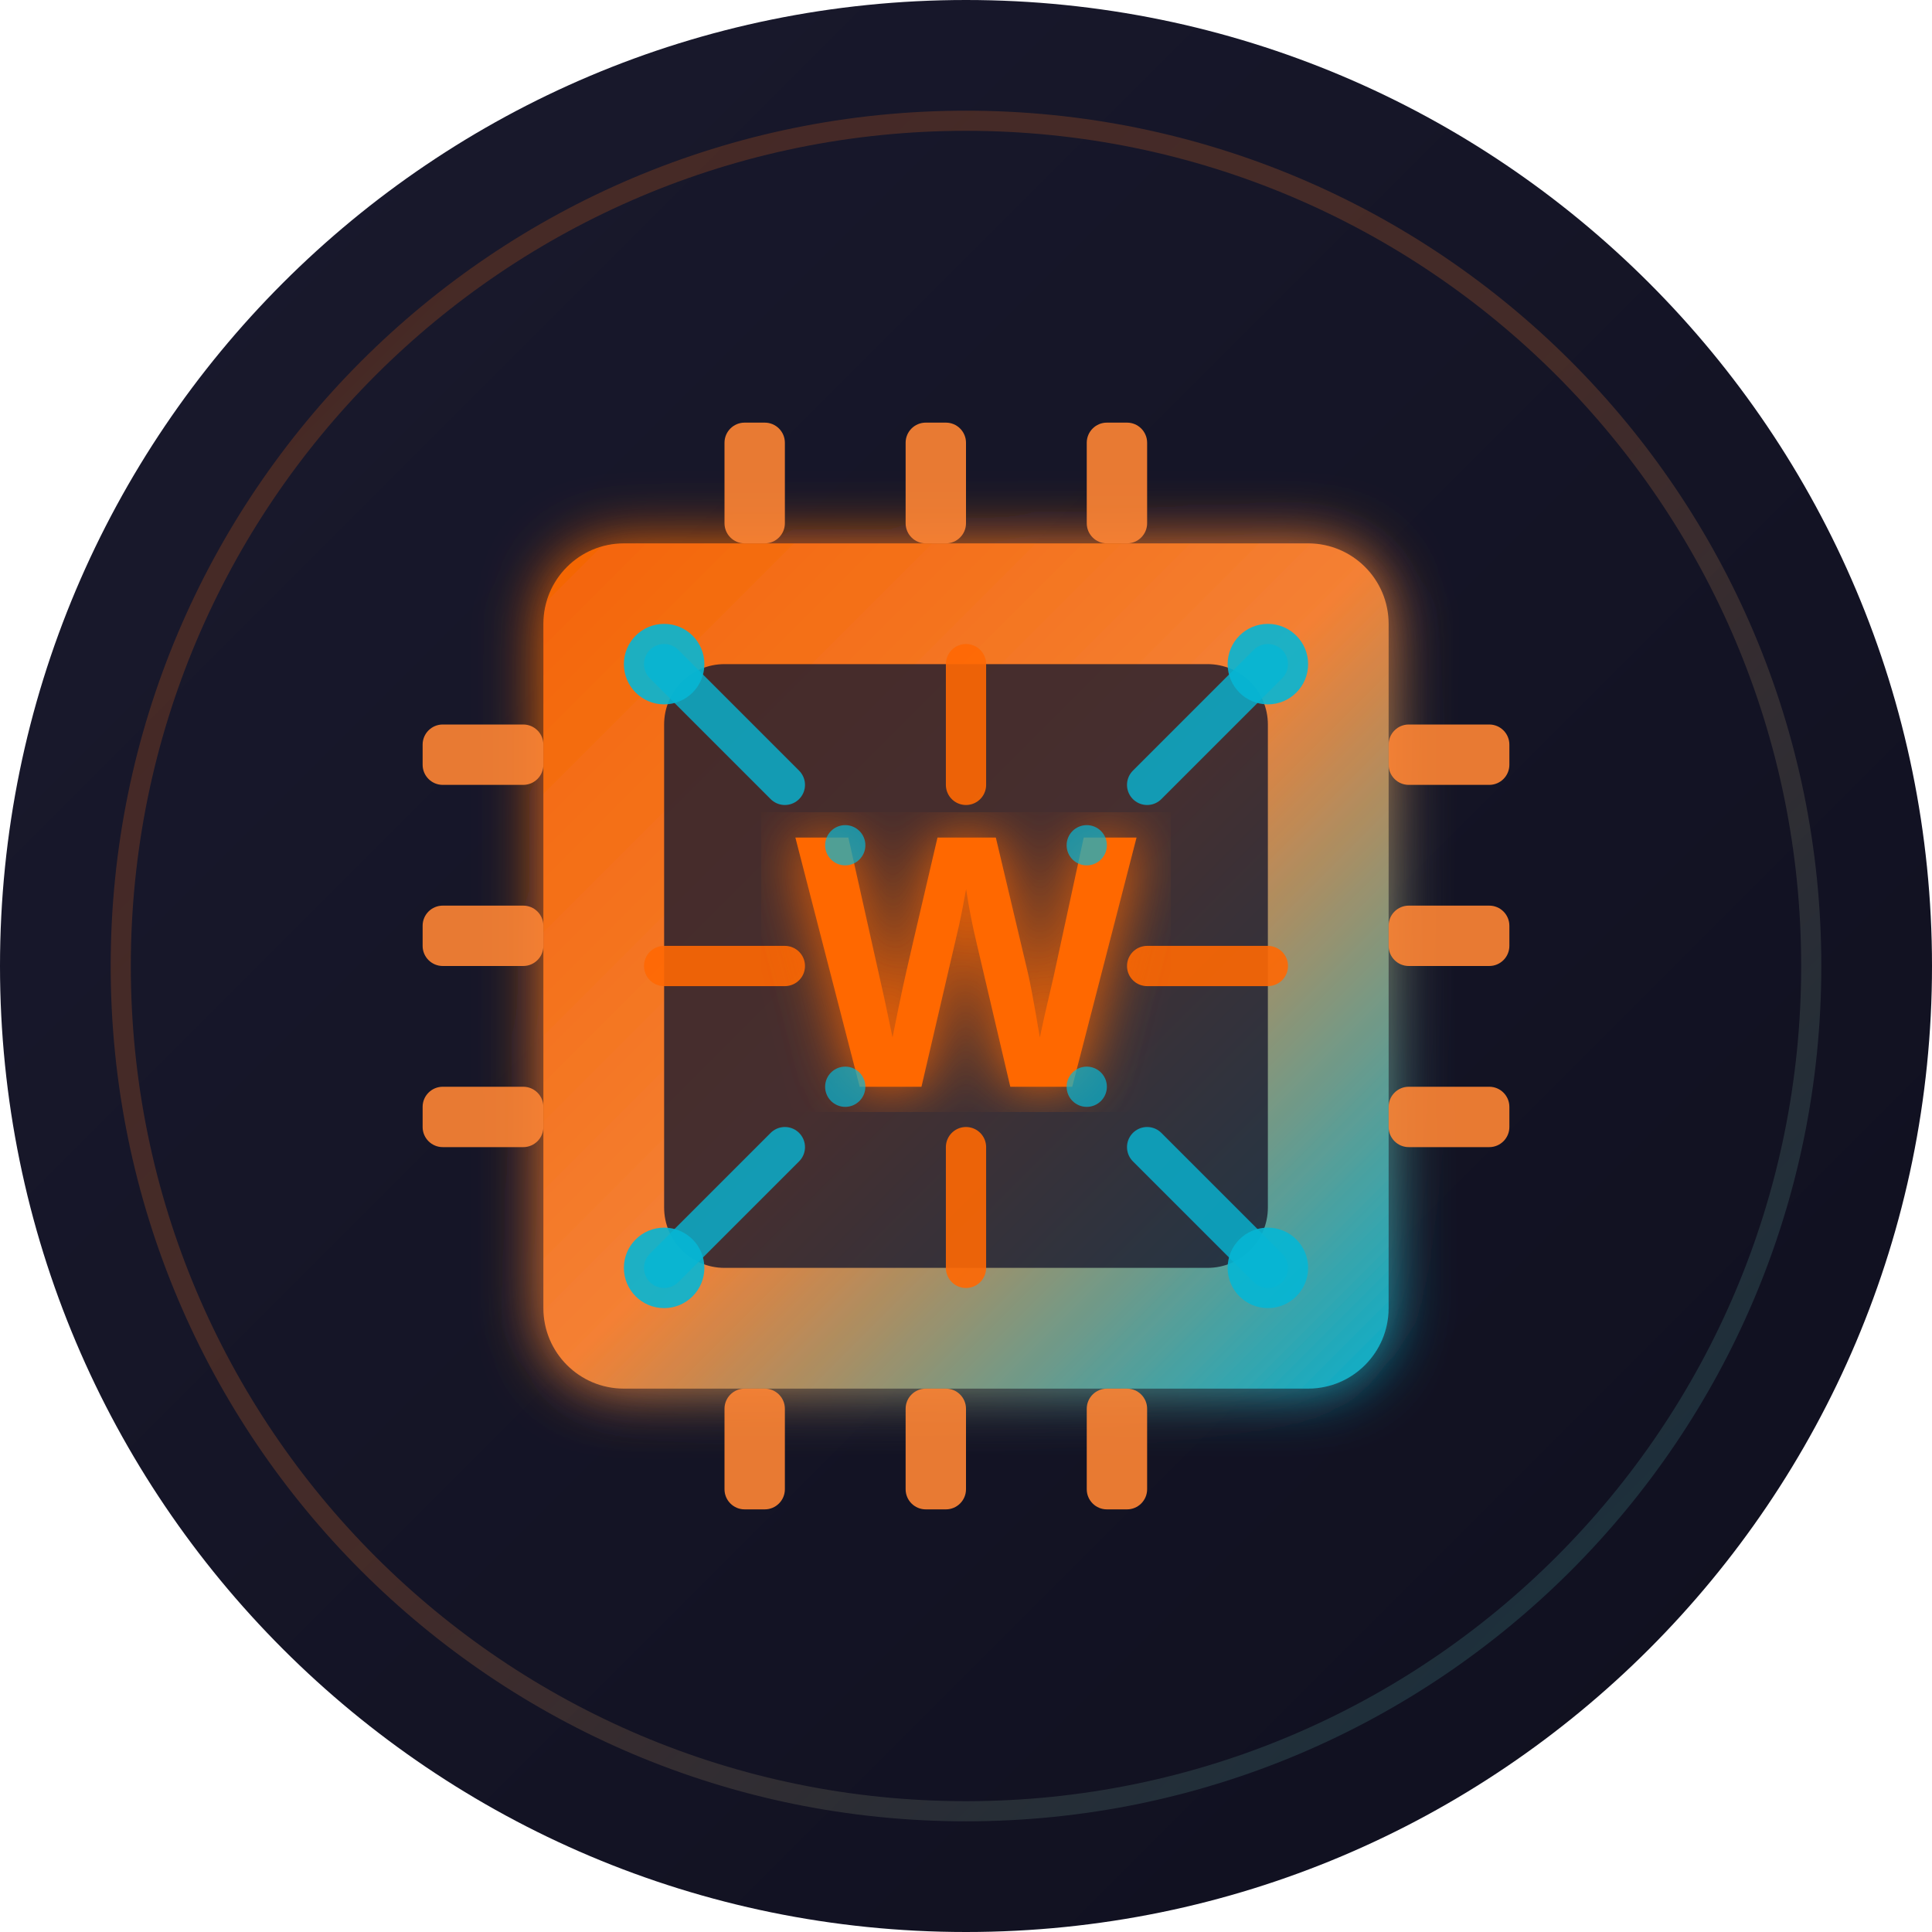
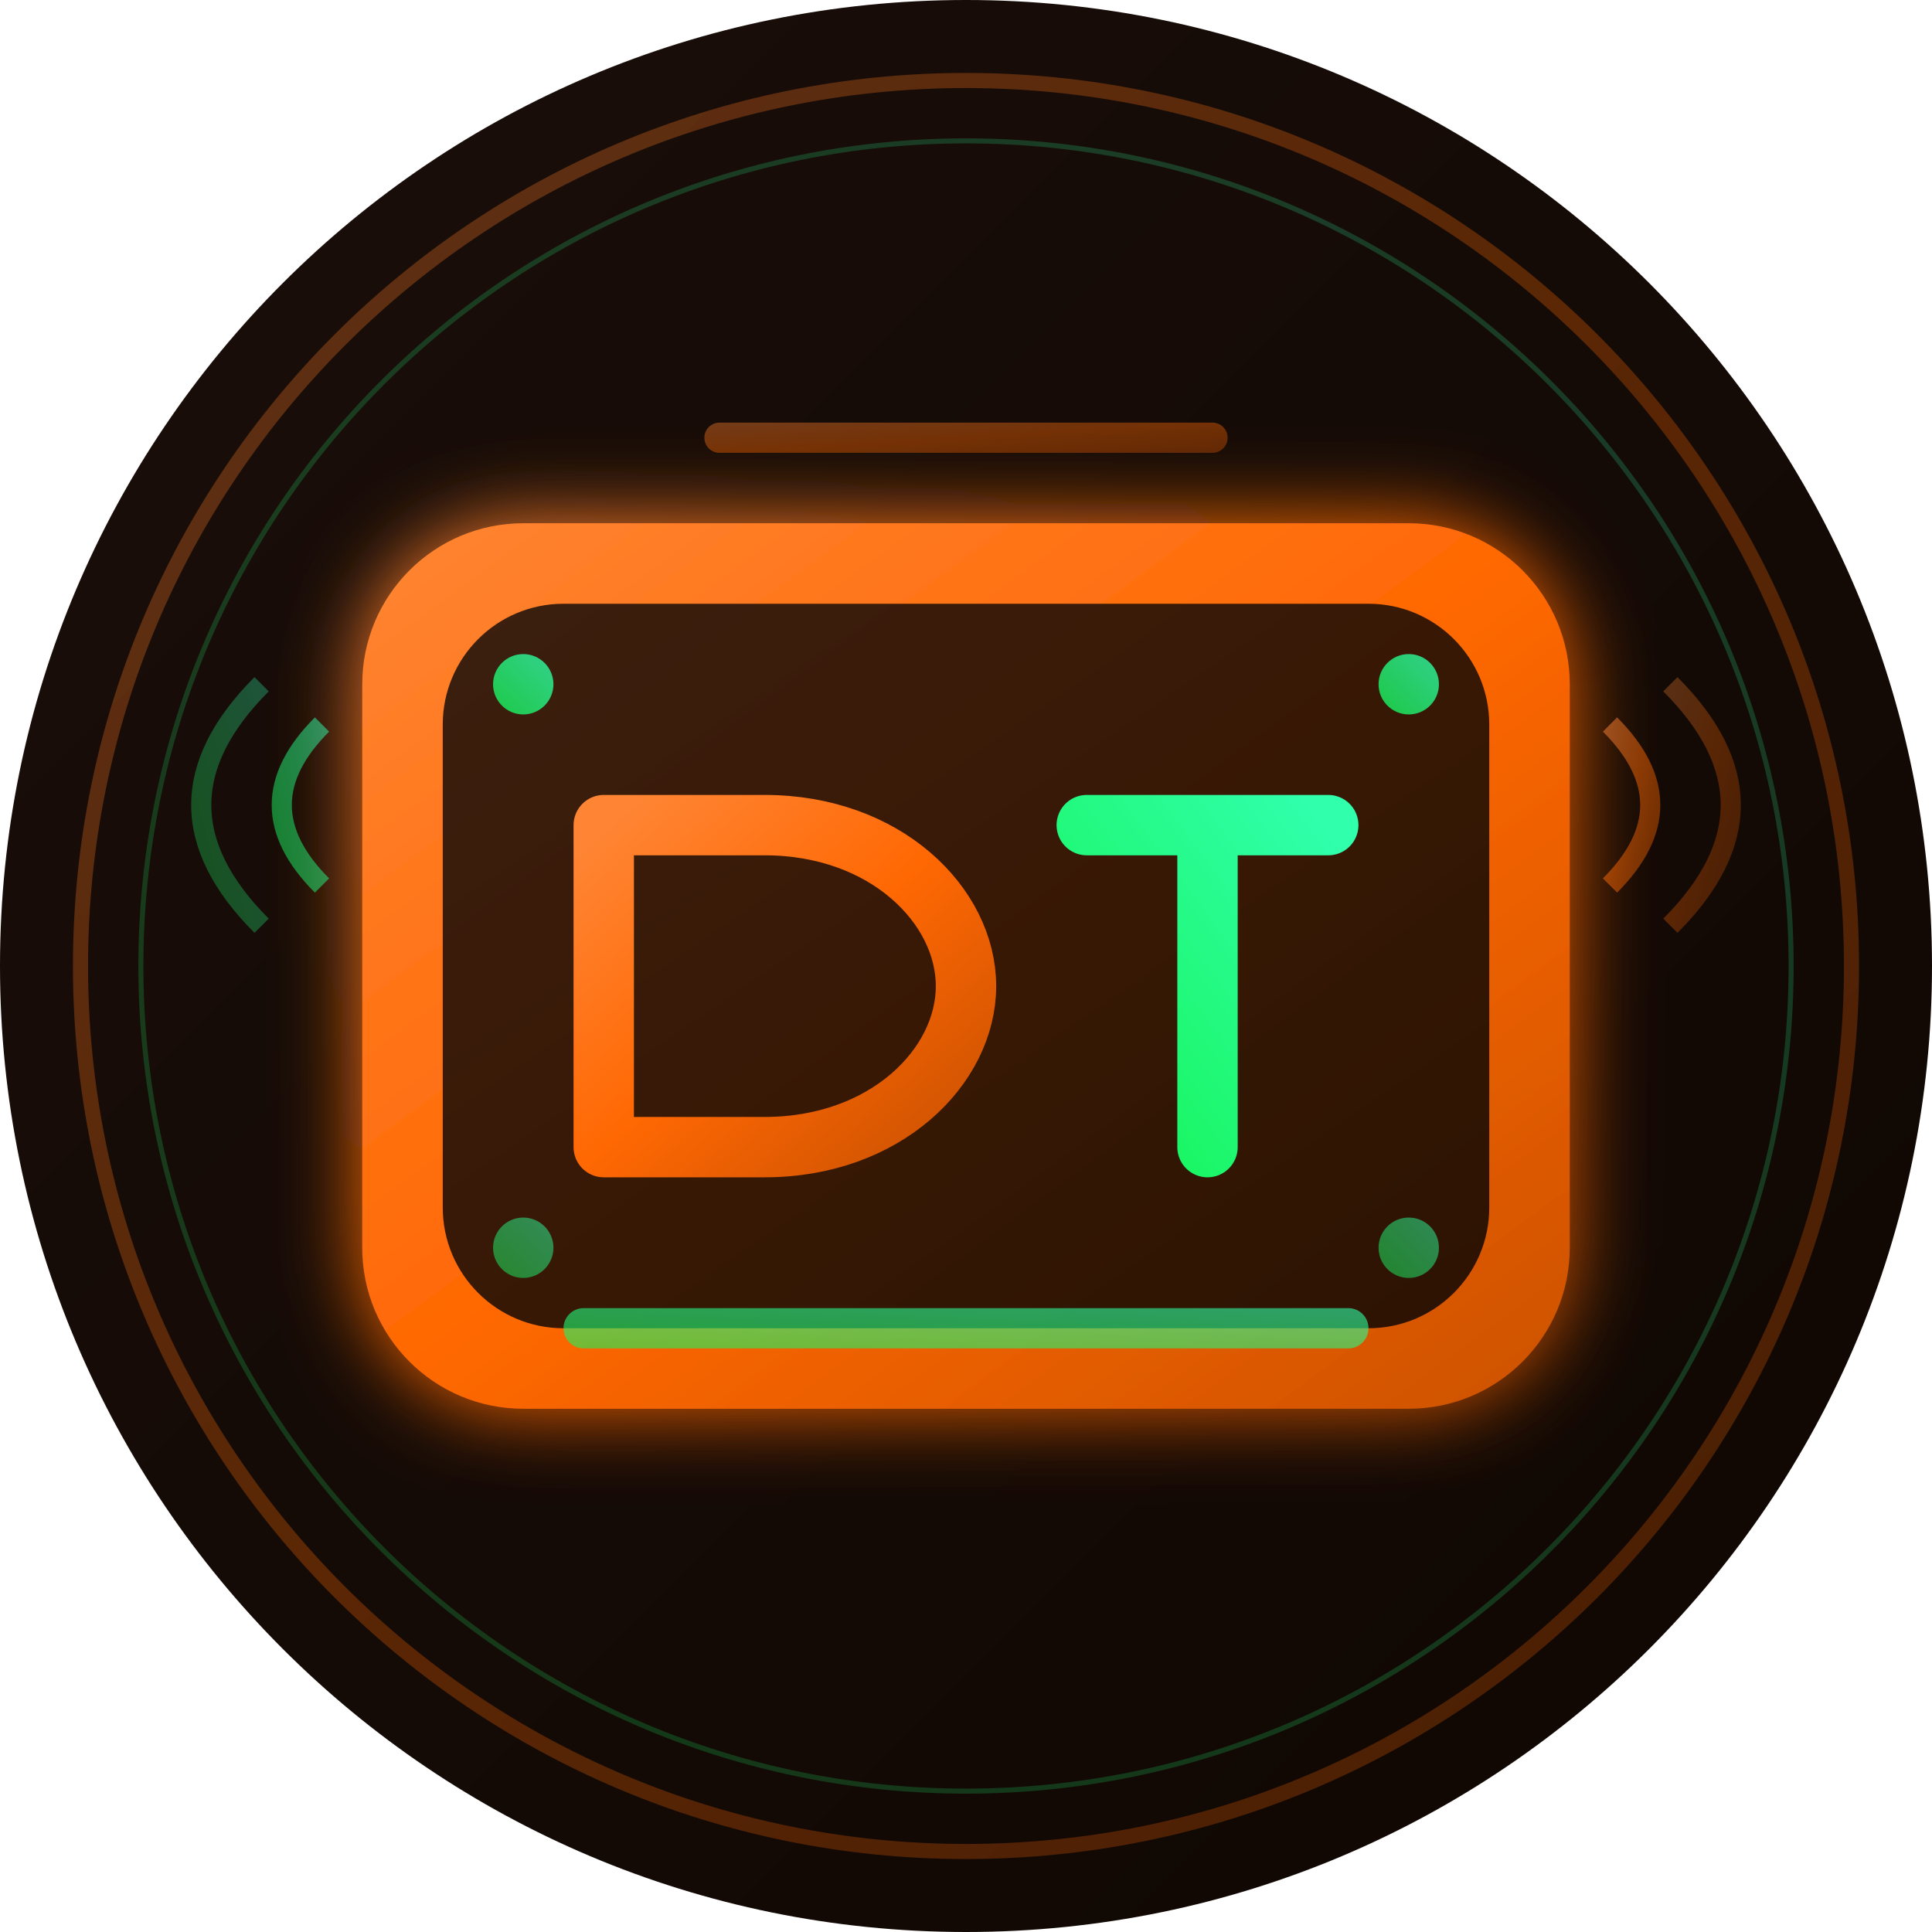
<svg xmlns="http://www.w3.org/2000/svg" viewBox="0 0 192 192" fill="none">
  <defs>
-     <linearGradient id="chipGrad" x1="0%" y1="0%" x2="100%" y2="100%">
-       <stop offset="0%" style="stop-color:#ff6803;stop-opacity:1" />
-       <stop offset="50%" style="stop-color:#ff8534;stop-opacity:1" />
-       <stop offset="100%" style="stop-color:#06b6d4;stop-opacity:1" />
+     <linearGradient id="primaryGrad" x1="0%" y1="0%" x2="100%" y2="100%">
+       <stop offset="0%" style="stop-color:#FF8534;stop-opacity:1" />
+       <stop offset="50%" style="stop-color:#FF6803;stop-opacity:1" />
+       <stop offset="100%" style="stop-color:#CC5202;stop-opacity:1" />
+     </linearGradient>
+     <linearGradient id="accentGrad" x1="0%" y1="100%" x2="100%" y2="0%">
+       <stop offset="0%" style="stop-color:#16F456;stop-opacity:1" />
+       <stop offset="100%" style="stop-color:#30FFAC;stop-opacity:1" />
    </linearGradient>
    <linearGradient id="bgGrad" x1="0%" y1="0%" x2="100%" y2="100%">
-       <stop offset="0%" style="stop-color:#1a1a2e;stop-opacity:1" />
-       <stop offset="100%" style="stop-color:#0f0f1e;stop-opacity:1" />
+       <stop offset="0%" style="stop-color:#1A0E09;stop-opacity:1" />
+       <stop offset="100%" style="stop-color:#0F0703;stop-opacity:1" />
    </linearGradient>
-     <filter id="glow">
-       <feGaussianBlur stdDeviation="3" result="coloredBlur" />
+     <filter id="glow" x="-50%" y="-50%" width="200%" height="200%">
+       <feGaussianBlur stdDeviation="4" result="coloredBlur" />
      <feMerge>
        <feMergeNode in="coloredBlur" />
        <feMergeNode in="SourceGraphic" />
      </feMerge>
    </filter>
  </defs>
  <circle cx="96" cy="96" r="96" fill="url(#bgGrad)" />
-   <circle cx="96" cy="96" r="84" fill="none" stroke="url(#chipGrad)" stroke-width="2" opacity="0.2" />
-   <rect x="54" y="54" width="84" height="84" rx="8" fill="url(#chipGrad)" opacity="0.95" filter="url(#glow)" />
-   <rect x="66" y="66" width="60" height="60" rx="6" fill="#1a1a2e" opacity="0.8" />
-   <path d="M96 78 L96 66" stroke="#ff6803" stroke-width="4" stroke-linecap="round" opacity="0.9" />
-   <path d="M96 126 L96 114" stroke="#ff6803" stroke-width="4" stroke-linecap="round" opacity="0.9" />
-   <path d="M78 96 L66 96" stroke="#ff6803" stroke-width="4" stroke-linecap="round" opacity="0.9" />
-   <path d="M126 96 L114 96" stroke="#ff6803" stroke-width="4" stroke-linecap="round" opacity="0.9" />
-   <path d="M78 78 L66 66" stroke="#06b6d4" stroke-width="4" stroke-linecap="round" opacity="0.8" />
-   <path d="M114 78 L126 66" stroke="#06b6d4" stroke-width="4" stroke-linecap="round" opacity="0.8" />
-   <path d="M78 114 L66 126" stroke="#06b6d4" stroke-width="4" stroke-linecap="round" opacity="0.8" />
-   <path d="M114 114 L126 126" stroke="#06b6d4" stroke-width="4" stroke-linecap="round" opacity="0.8" />
-   <circle cx="66" cy="66" r="4" fill="#06b6d4" opacity="0.9" />
-   <circle cx="126" cy="66" r="4" fill="#06b6d4" opacity="0.9" />
-   <circle cx="66" cy="126" r="4" fill="#06b6d4" opacity="0.9" />
-   <circle cx="126" cy="126" r="4" fill="#06b6d4" opacity="0.9" />
-   <text x="96" y="108" font-family="'Segoe UI', Arial, sans-serif" font-size="36" font-weight="bold" fill="#ff6803" text-anchor="middle" filter="url(#glow)">W</text>
-   <rect x="42" y="72" width="12" height="6" rx="2" fill="#ff8534" opacity="0.9" />
-   <rect x="42" y="90" width="12" height="6" rx="2" fill="#ff8534" opacity="0.9" />
-   <rect x="42" y="108" width="12" height="6" rx="2" fill="#ff8534" opacity="0.9" />
-   <rect x="138" y="72" width="12" height="6" rx="2" fill="#ff8534" opacity="0.9" />
-   <rect x="138" y="90" width="12" height="6" rx="2" fill="#ff8534" opacity="0.9" />
-   <rect x="138" y="108" width="12" height="6" rx="2" fill="#ff8534" opacity="0.9" />
-   <rect x="72" y="42" width="6" height="12" rx="2" fill="#ff8534" opacity="0.9" />
-   <rect x="90" y="42" width="6" height="12" rx="2" fill="#ff8534" opacity="0.9" />
-   <rect x="108" y="42" width="6" height="12" rx="2" fill="#ff8534" opacity="0.9" />
-   <rect x="72" y="138" width="6" height="12" rx="2" fill="#ff8534" opacity="0.9" />
-   <rect x="90" y="138" width="6" height="12" rx="2" fill="#ff8534" opacity="0.9" />
-   <rect x="108" y="138" width="6" height="12" rx="2" fill="#ff8534" opacity="0.9" />
-   <circle cx="84" cy="84" r="2" fill="#06b6d4" opacity="0.7" />
-   <circle cx="108" cy="84" r="2" fill="#06b6d4" opacity="0.7" />
-   <circle cx="84" cy="108" r="2" fill="#06b6d4" opacity="0.7" />
-   <circle cx="108" cy="108" r="2" fill="#06b6d4" opacity="0.7" />
+   <circle cx="96" cy="96" r="88" fill="none" stroke="url(#primaryGrad)" stroke-width="1.5" opacity="0.3" />
+   <circle cx="96" cy="96" r="82" fill="none" stroke="url(#accentGrad)" stroke-width="0.5" opacity="0.2" />
+   <rect x="36" y="52" width="120" height="88" rx="16" fill="url(#primaryGrad)" filter="url(#glow)" />
+   <rect x="44" y="60" width="104" height="72" rx="12" fill="url(#bgGrad)" opacity="0.85" />
+   <path d="M60 82 L60 114 L76 114 C88 114 96 106 96 98 C96 90 88 82 76 82 L60 82 Z" fill="none" stroke="url(#primaryGrad)" stroke-width="6" stroke-linecap="round" stroke-linejoin="round" />
+   <path d="M108 82 L132 82 M120 82 L120 114" fill="none" stroke="url(#accentGrad)" stroke-width="6" stroke-linecap="round" stroke-linejoin="round" />
+   <circle cx="52" cy="68" r="3" fill="url(#accentGrad)" opacity="0.8" />
+   <circle cx="140" cy="68" r="3" fill="url(#accentGrad)" opacity="0.8" />
+   <circle cx="52" cy="124" r="3" fill="url(#accentGrad)" opacity="0.5" />
+   <circle cx="140" cy="124" r="3" fill="url(#accentGrad)" opacity="0.5" />
+   <rect x="56" y="130" width="80" height="4" rx="2" fill="url(#accentGrad)" opacity="0.6" />
+   <rect x="70" y="42" width="52" height="3" rx="1.5" fill="url(#primaryGrad)" opacity="0.4" />
+   <path d="M160 72 Q168 80 160 88" fill="none" stroke="url(#primaryGrad)" stroke-width="2" opacity="0.5" />
+   <path d="M166 68 Q178 80 166 92" fill="none" stroke="url(#primaryGrad)" stroke-width="2" opacity="0.3" />
+   <path d="M32 72 Q24 80 32 88" fill="none" stroke="url(#accentGrad)" stroke-width="2" opacity="0.5" />
+   <path d="M26 68 Q14 80 26 92" fill="none" stroke="url(#accentGrad)" stroke-width="2" opacity="0.3" />
</svg>
